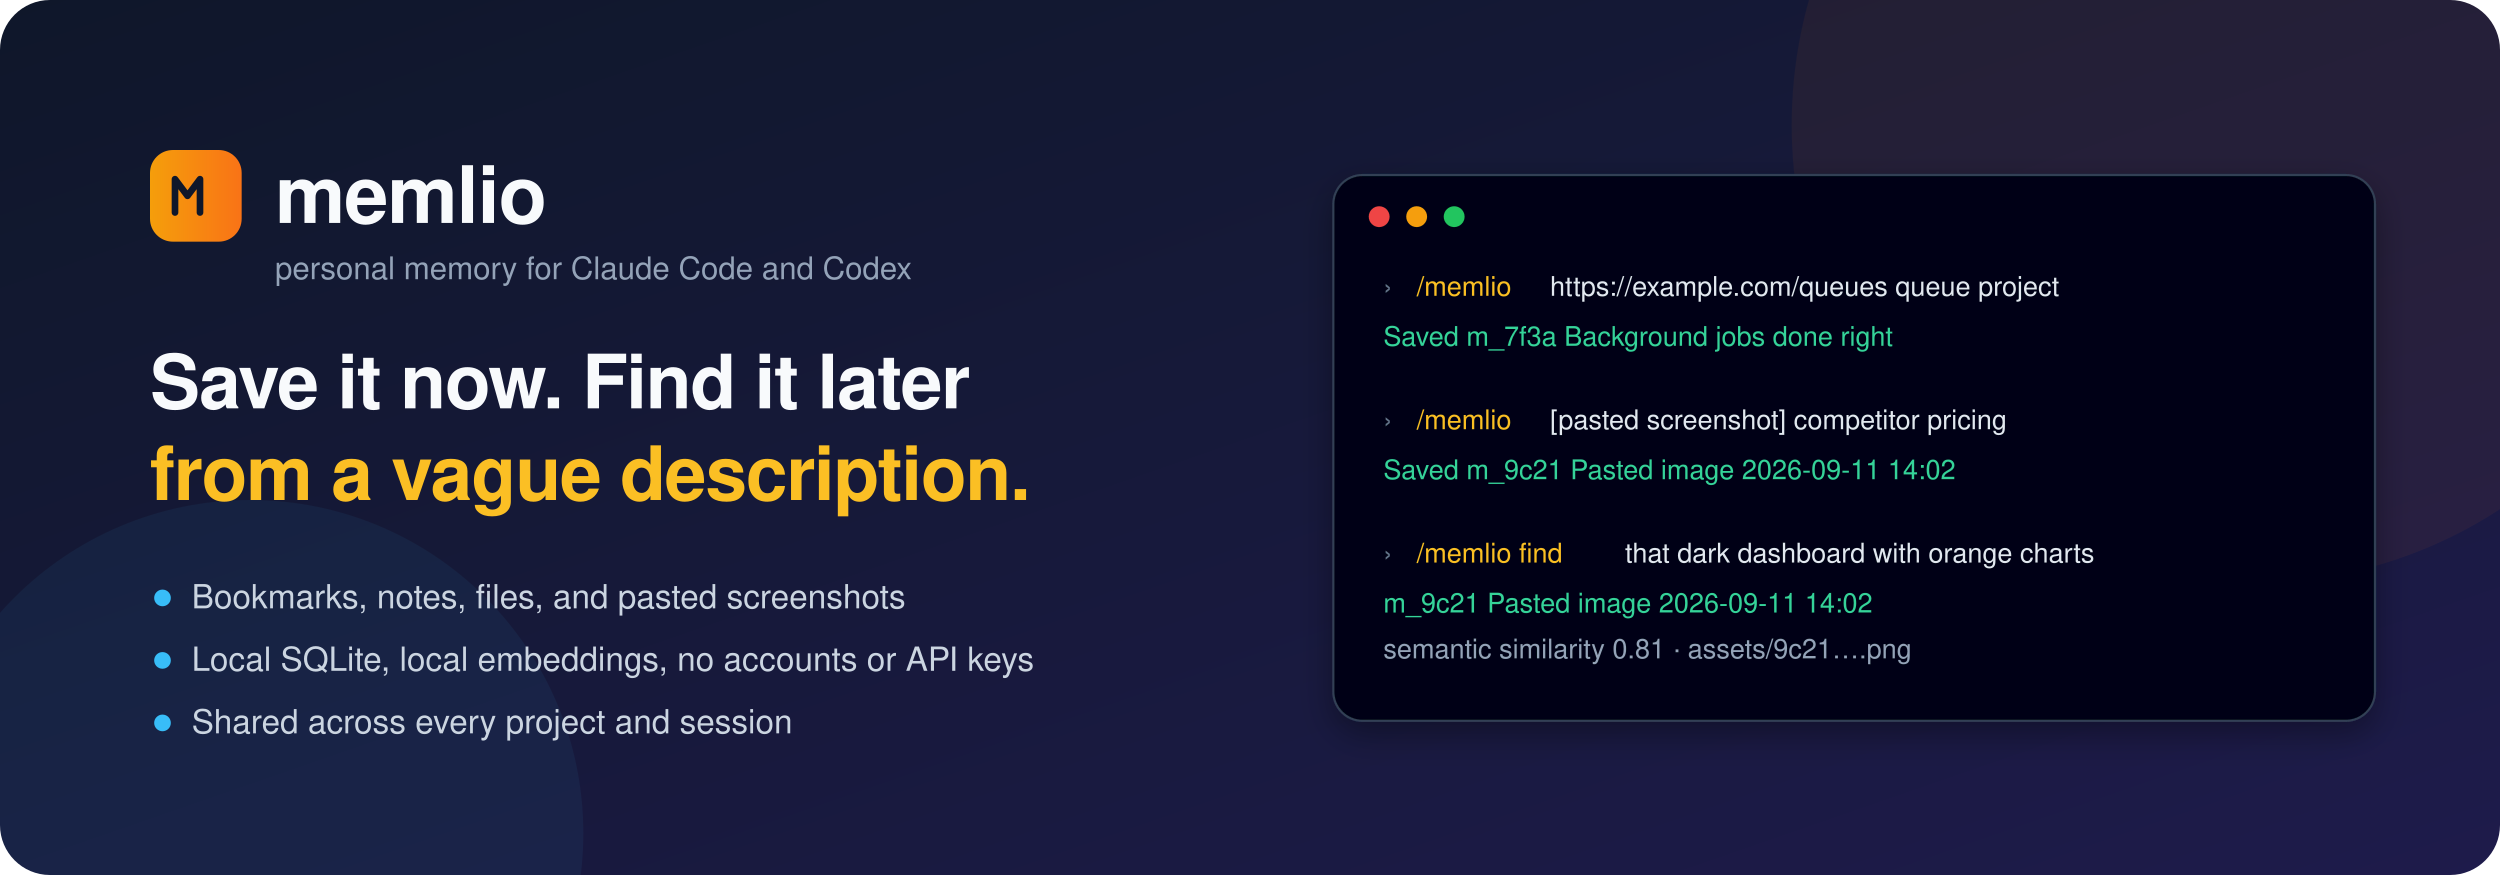
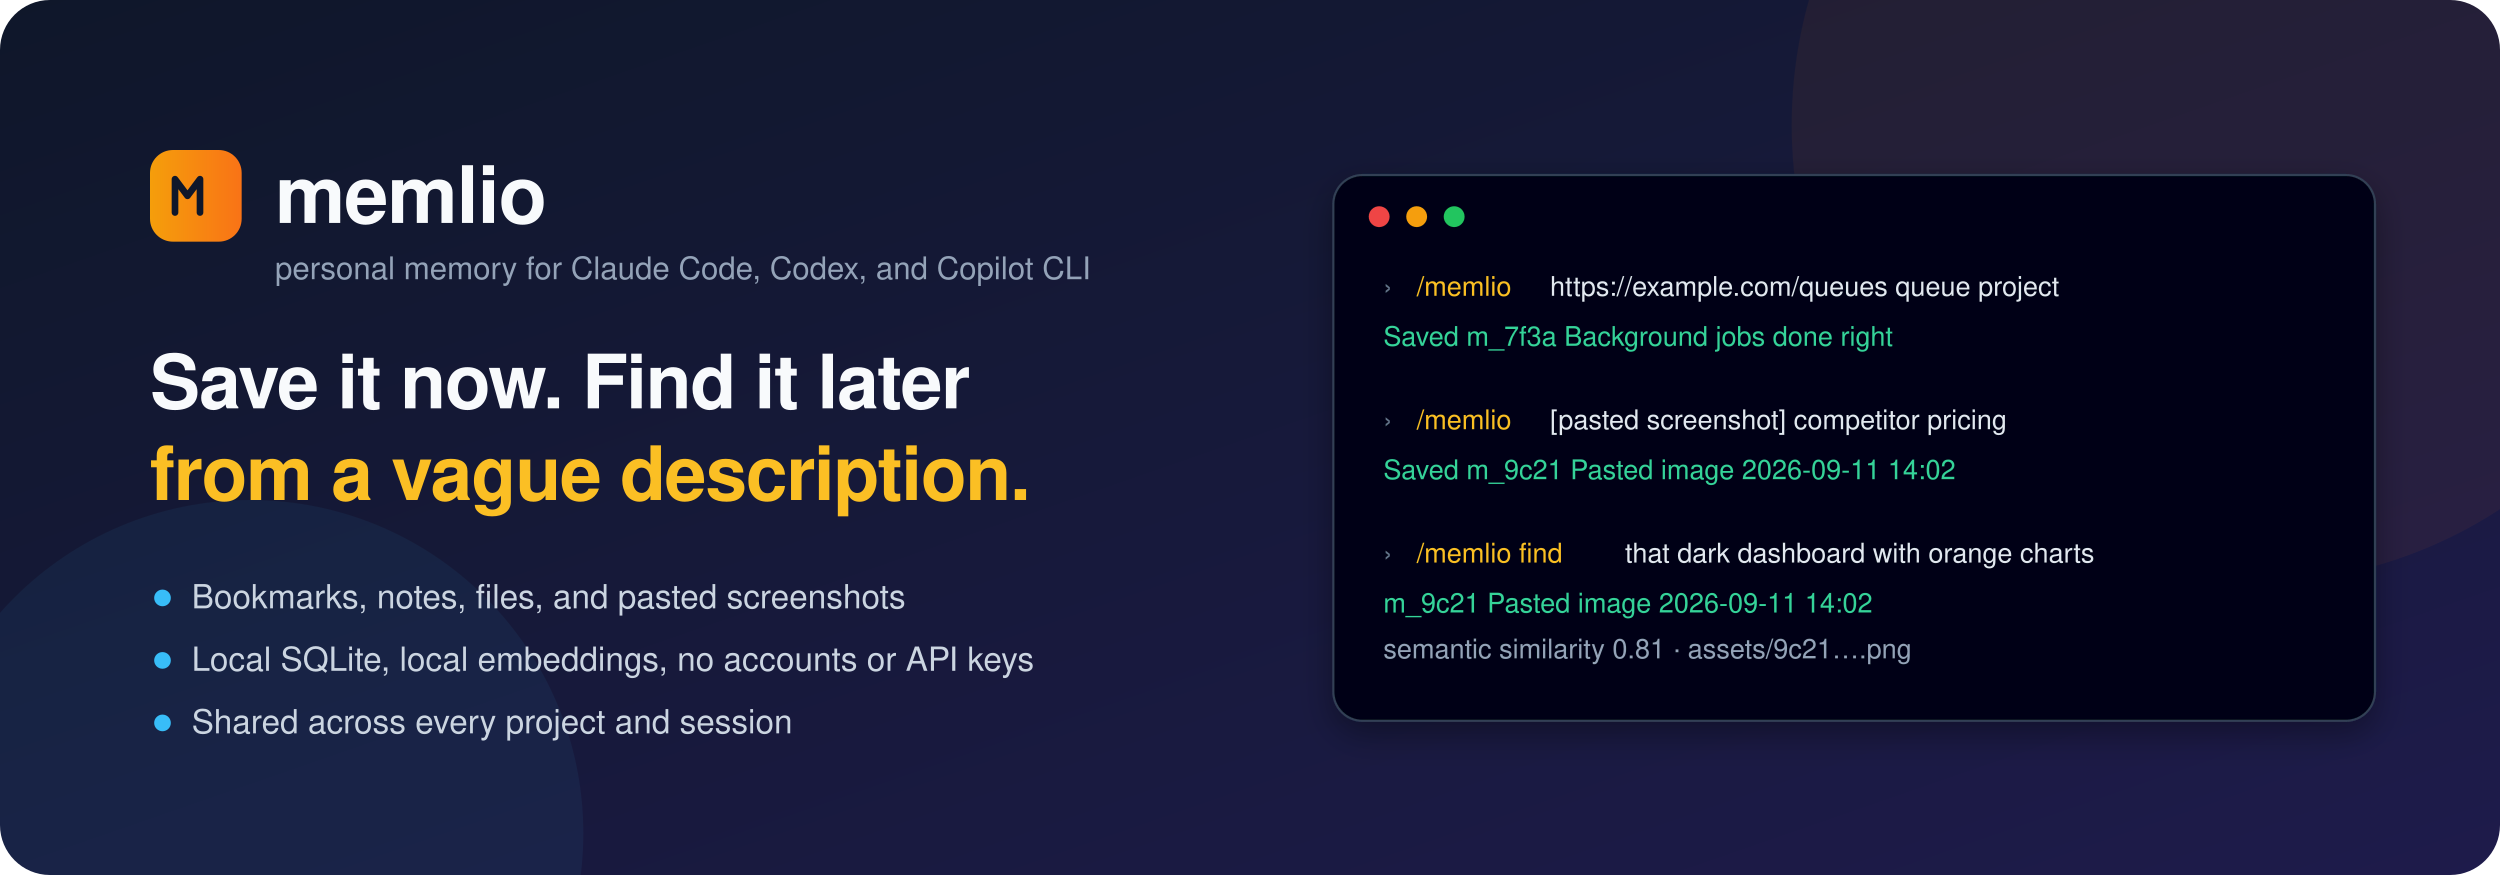
<svg xmlns="http://www.w3.org/2000/svg" viewBox="0 0 1200 420" role="img" aria-labelledby="t d">
  <defs>
    <linearGradient id="bg" x1="0" y1="0" x2="1" y2="1">
      <stop offset="0" stop-color="#0f172a" />
      <stop offset="1" stop-color="#1e1b4b" />
    </linearGradient>
    <linearGradient id="glow" x1="0" y1="0" x2="1" y2="0">
      <stop offset="0" stop-color="#f59e0b" />
      <stop offset="1" stop-color="#f97316" />
    </linearGradient>
    <filter id="shadow" x="-10%" y="-10%" width="120%" height="130%">
      <feDropShadow dx="0" dy="6" stdDeviation="8" flood-color="#000" flood-opacity="0.35" />
    </filter>
    <clipPath id="card">
      <rect width="1200" height="420" rx="24" />
    </clipPath>
    <clipPath id="term">
      <rect x="1" y="1" width="498" height="260" rx="13" />
    </clipPath>
    <style>
      text { font-family: -apple-system, "Segoe UI", Helvetica, Arial, sans-serif; }
      .mono { font-family: ui-monospace, "SF Mono", Menlo, Consolas, monospace; }

      /* The terminal replays a 16 s session: each command is typed, its result appears, then the screen clears.
         Without animation support the finished session shows. */
      .session { animation: fade 16s linear infinite; }
      .t1 { transform: translateX(382px); animation: t1 16s linear infinite; }
      .t2 { transform: translateX(367px); animation: t2 16s linear infinite; }
      .t3 { transform: translateX(398px); animation: t3 16s linear infinite; }
      .cur { opacity: 0; }
      .c1 { animation: c1 16s linear infinite; }
      .c2 { animation: c2 16s linear infinite; }
      .c3 { animation: c3 16s linear infinite; }
      .p2 { animation: p2 16s linear infinite; }
      .p3 { animation: p3 16s linear infinite; }
      .r1 { animation: r1 16s linear infinite; }
      .r2 { animation: r2 16s linear infinite; }
      .r3 { animation: r3 16s linear infinite; }

      @keyframes fade { 0%, 93% { opacity: 1; } 97%, 100% { opacity: 0; } }
      @keyframes t1 { 0%, 4% { transform: translateX(0); animation-timing-function: steps(49, end); } 17%, 100% { transform: translateX(382px); } }
      @keyframes t2 { 0%, 26% { transform: translateX(0); animation-timing-function: steps(47, end); } 38%, 100% { transform: translateX(367px); } }
      @keyframes t3 { 0%, 46% { transform: translateX(0); animation-timing-function: steps(51, end); } 59%, 100% { transform: translateX(398px); } }
      @keyframes c1 { 0%, 1% { opacity: 0; } 1.5%, 18% { opacity: 1; } 18.5%, 100% { opacity: 0; } }
      @keyframes c2 { 0%, 24% { opacity: 0; } 24.5%, 39% { opacity: 1; } 39.5%, 100% { opacity: 0; } }
      @keyframes c3 { 0%, 44% { opacity: 0; } 44.5%, 60% { opacity: 1; } 60.5%, 100% { opacity: 0; } }
      @keyframes p2 { 0%, 24% { opacity: 0; } 24.5%, 100% { opacity: 1; } }
      @keyframes p3 { 0%, 44% { opacity: 0; } 44.5%, 100% { opacity: 1; } }
      @keyframes r1 { 0%, 19% { opacity: 0; } 21%, 100% { opacity: 1; } }
      @keyframes r2 { 0%, 40% { opacity: 0; } 42%, 100% { opacity: 1; } }
      @keyframes r3 { 0%, 61% { opacity: 0; } 63%, 100% { opacity: 1; } }

      @media (prefers-reduced-motion: reduce) {
        .session, .t1, .t2, .t3, .c1, .c2, .c3, .p2, .p3, .r1, .r2, .r3 { animation: none; }
      }
    </style>
  </defs>
  <g clip-path="url(#card)">
    <rect width="1200" height="420" fill="url(#bg)" />
    <circle cx="1080" cy="60" r="220" fill="#f97316" opacity="0.06" />
    <circle cx="120" cy="400" r="160" fill="#38bdf8" opacity="0.06" />
  </g>
  <g transform="translate(72 72)">
    <rect x="0" y="0" width="44" height="44" rx="11" fill="url(#glow)" />
    <path d="M12 30 V14 l6 8 6-8 v16" fill="none" stroke="#0f172a" stroke-width="3.2" stroke-linecap="round" stroke-linejoin="round" />
    <text x="60" y="35" font-size="38" font-weight="700" fill="#f8fafc" letter-spacing="-0.5">memlio</text>
-     <text x="60" y="62" font-size="15" fill="#94a3b8">personal memory for Claude Code and Codex</text>
+     <text x="60" y="62" font-size="15" fill="#94a3b8">personal memory for Claude Code, Codex, and Copilot CLI</text>
  </g>
  <text x="72" y="196" font-size="36" font-weight="700" fill="#f8fafc" letter-spacing="-0.6">Save it now. Find it later</text>
  <text x="72" y="240" font-size="36" font-weight="700" fill="#fbbf24" letter-spacing="-0.6">from a vague description.</text>
  <g font-size="16" fill="#cbd5e1">
    <g transform="translate(72 292)">
      <circle cx="6" cy="-5" r="4" fill="#38bdf8" />
      <text x="20" y="0">Bookmarks, notes, files, and pasted screenshots</text>
    </g>
    <g transform="translate(72 322)">
      <circle cx="6" cy="-5" r="4" fill="#38bdf8" />
      <text x="20" y="0">Local SQLite, local embeddings, no accounts or API keys</text>
    </g>
    <g transform="translate(72 352)">
      <circle cx="6" cy="-5" r="4" fill="#38bdf8" />
      <text x="20" y="0">Shared across every project and session</text>
    </g>
  </g>
  <g transform="translate(640 84)" filter="url(#shadow)">
    <rect width="500" height="262" rx="14" fill="#020617" stroke="#334155" />
    <circle cx="22" cy="20" r="5" fill="#ef4444" />
    <circle cx="40" cy="20" r="5" fill="#f59e0b" />
    <circle cx="58" cy="20" r="5" fill="#22c55e" />
    <g class="mono session" font-size="13" clip-path="url(#term)">
      <text x="24" y="58" fill="#64748b">›</text>
      <text x="40" y="58" fill="#fbbf24">/memlio</text>
      <text x="104" y="58" fill="#e2e8f0">https://example.com/queues  queue project</text>
      <g class="t1">
        <rect x="36" y="44" width="470" height="20" fill="#020617" />
        <rect class="cur c1" x="37" y="46" width="7" height="15" fill="#fbbf24" />
      </g>
      <text class="r1" x="24" y="82" fill="#34d399">Saved m_7f3a  Background jobs done right</text>
      <text class="p2" x="24" y="122" fill="#64748b">›</text>
      <text x="40" y="122" fill="#fbbf24">/memlio</text>
      <text x="104" y="122" fill="#e2e8f0">[pasted screenshot]  competitor pricing</text>
      <g class="t2">
        <rect x="36" y="108" width="470" height="20" fill="#020617" />
        <rect class="cur c2" x="37" y="110" width="7" height="15" fill="#fbbf24" />
      </g>
      <text class="r2" x="24" y="146" fill="#34d399">Saved m_9c21  Pasted image 2026-09-11 14:02</text>
      <text class="p3" x="24" y="186" fill="#64748b">›</text>
      <text x="40" y="186" fill="#fbbf24">/memlio find</text>
      <text x="140" y="186" fill="#e2e8f0">that dark dashboard with orange charts</text>
      <g class="t3">
        <rect x="36" y="172" width="470" height="20" fill="#020617" />
        <rect class="cur c3" x="37" y="174" width="7" height="15" fill="#fbbf24" />
      </g>
      <g class="r3">
        <text x="24" y="210" fill="#34d399">m_9c21  Pasted image 2026-09-11 14:02</text>
        <text x="24" y="232" fill="#94a3b8">        semantic similarity 0.81 · assets/9c21….png</text>
      </g>
    </g>
  </g>
</svg>
